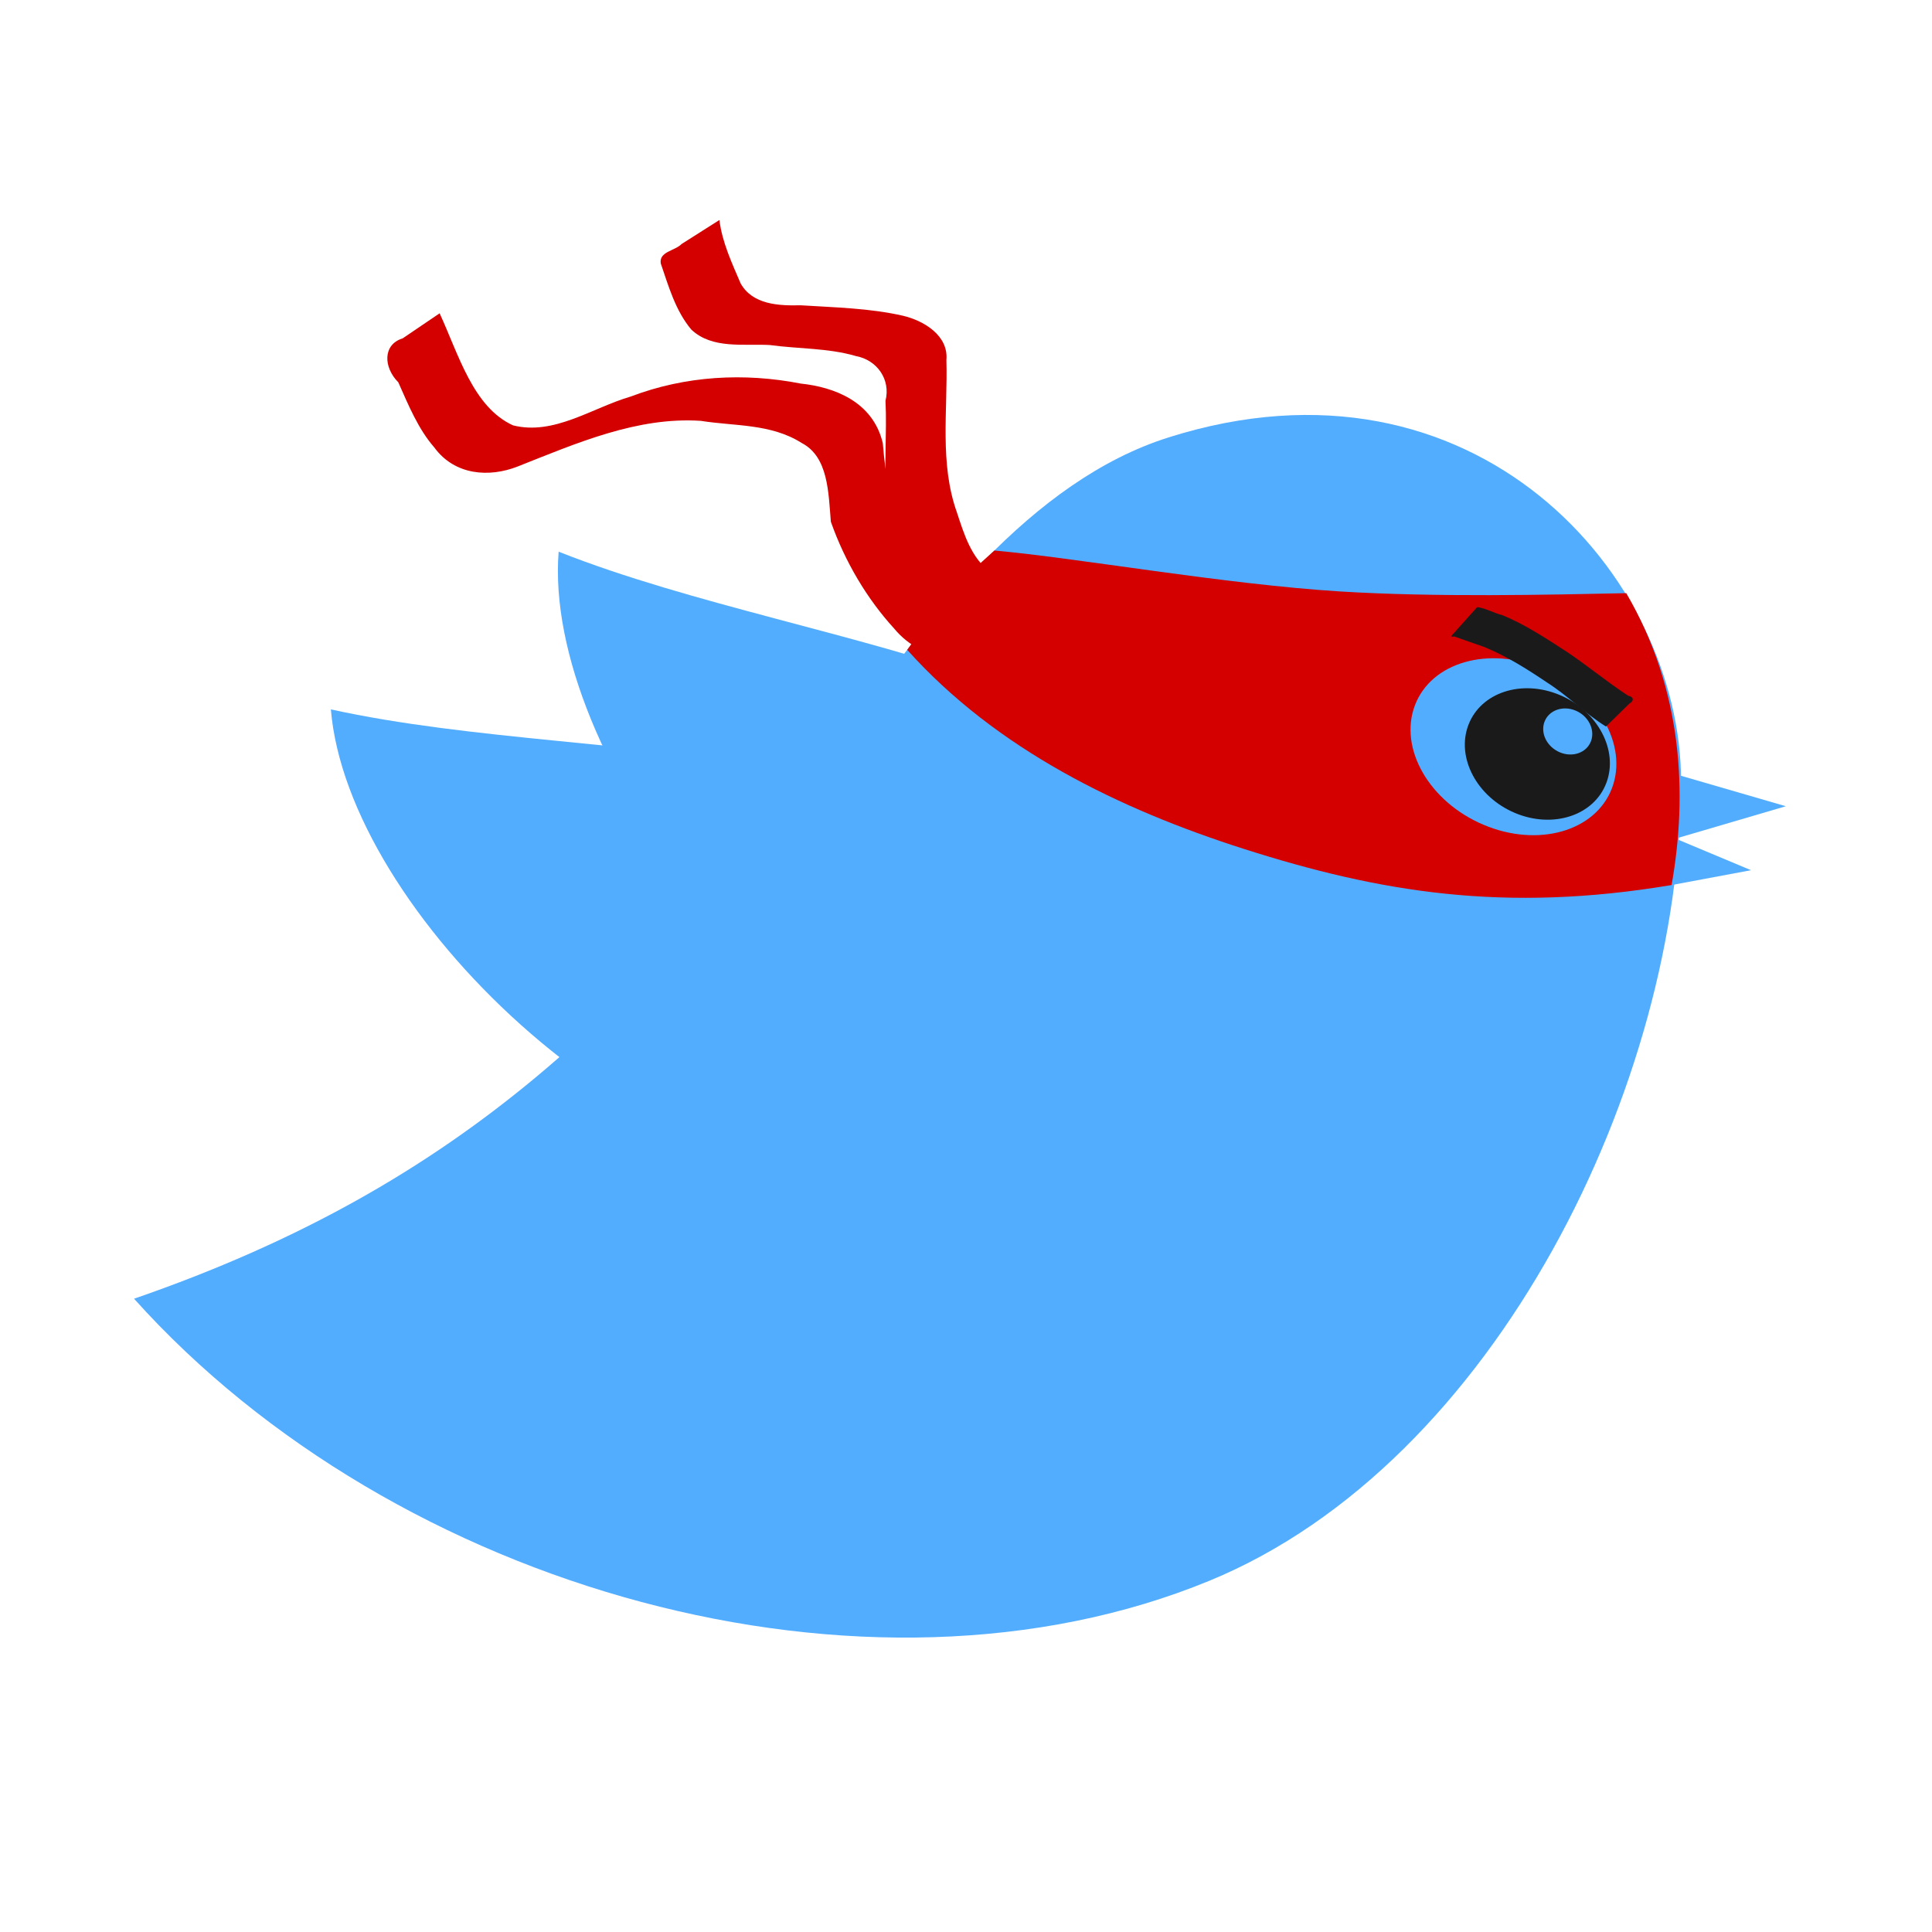
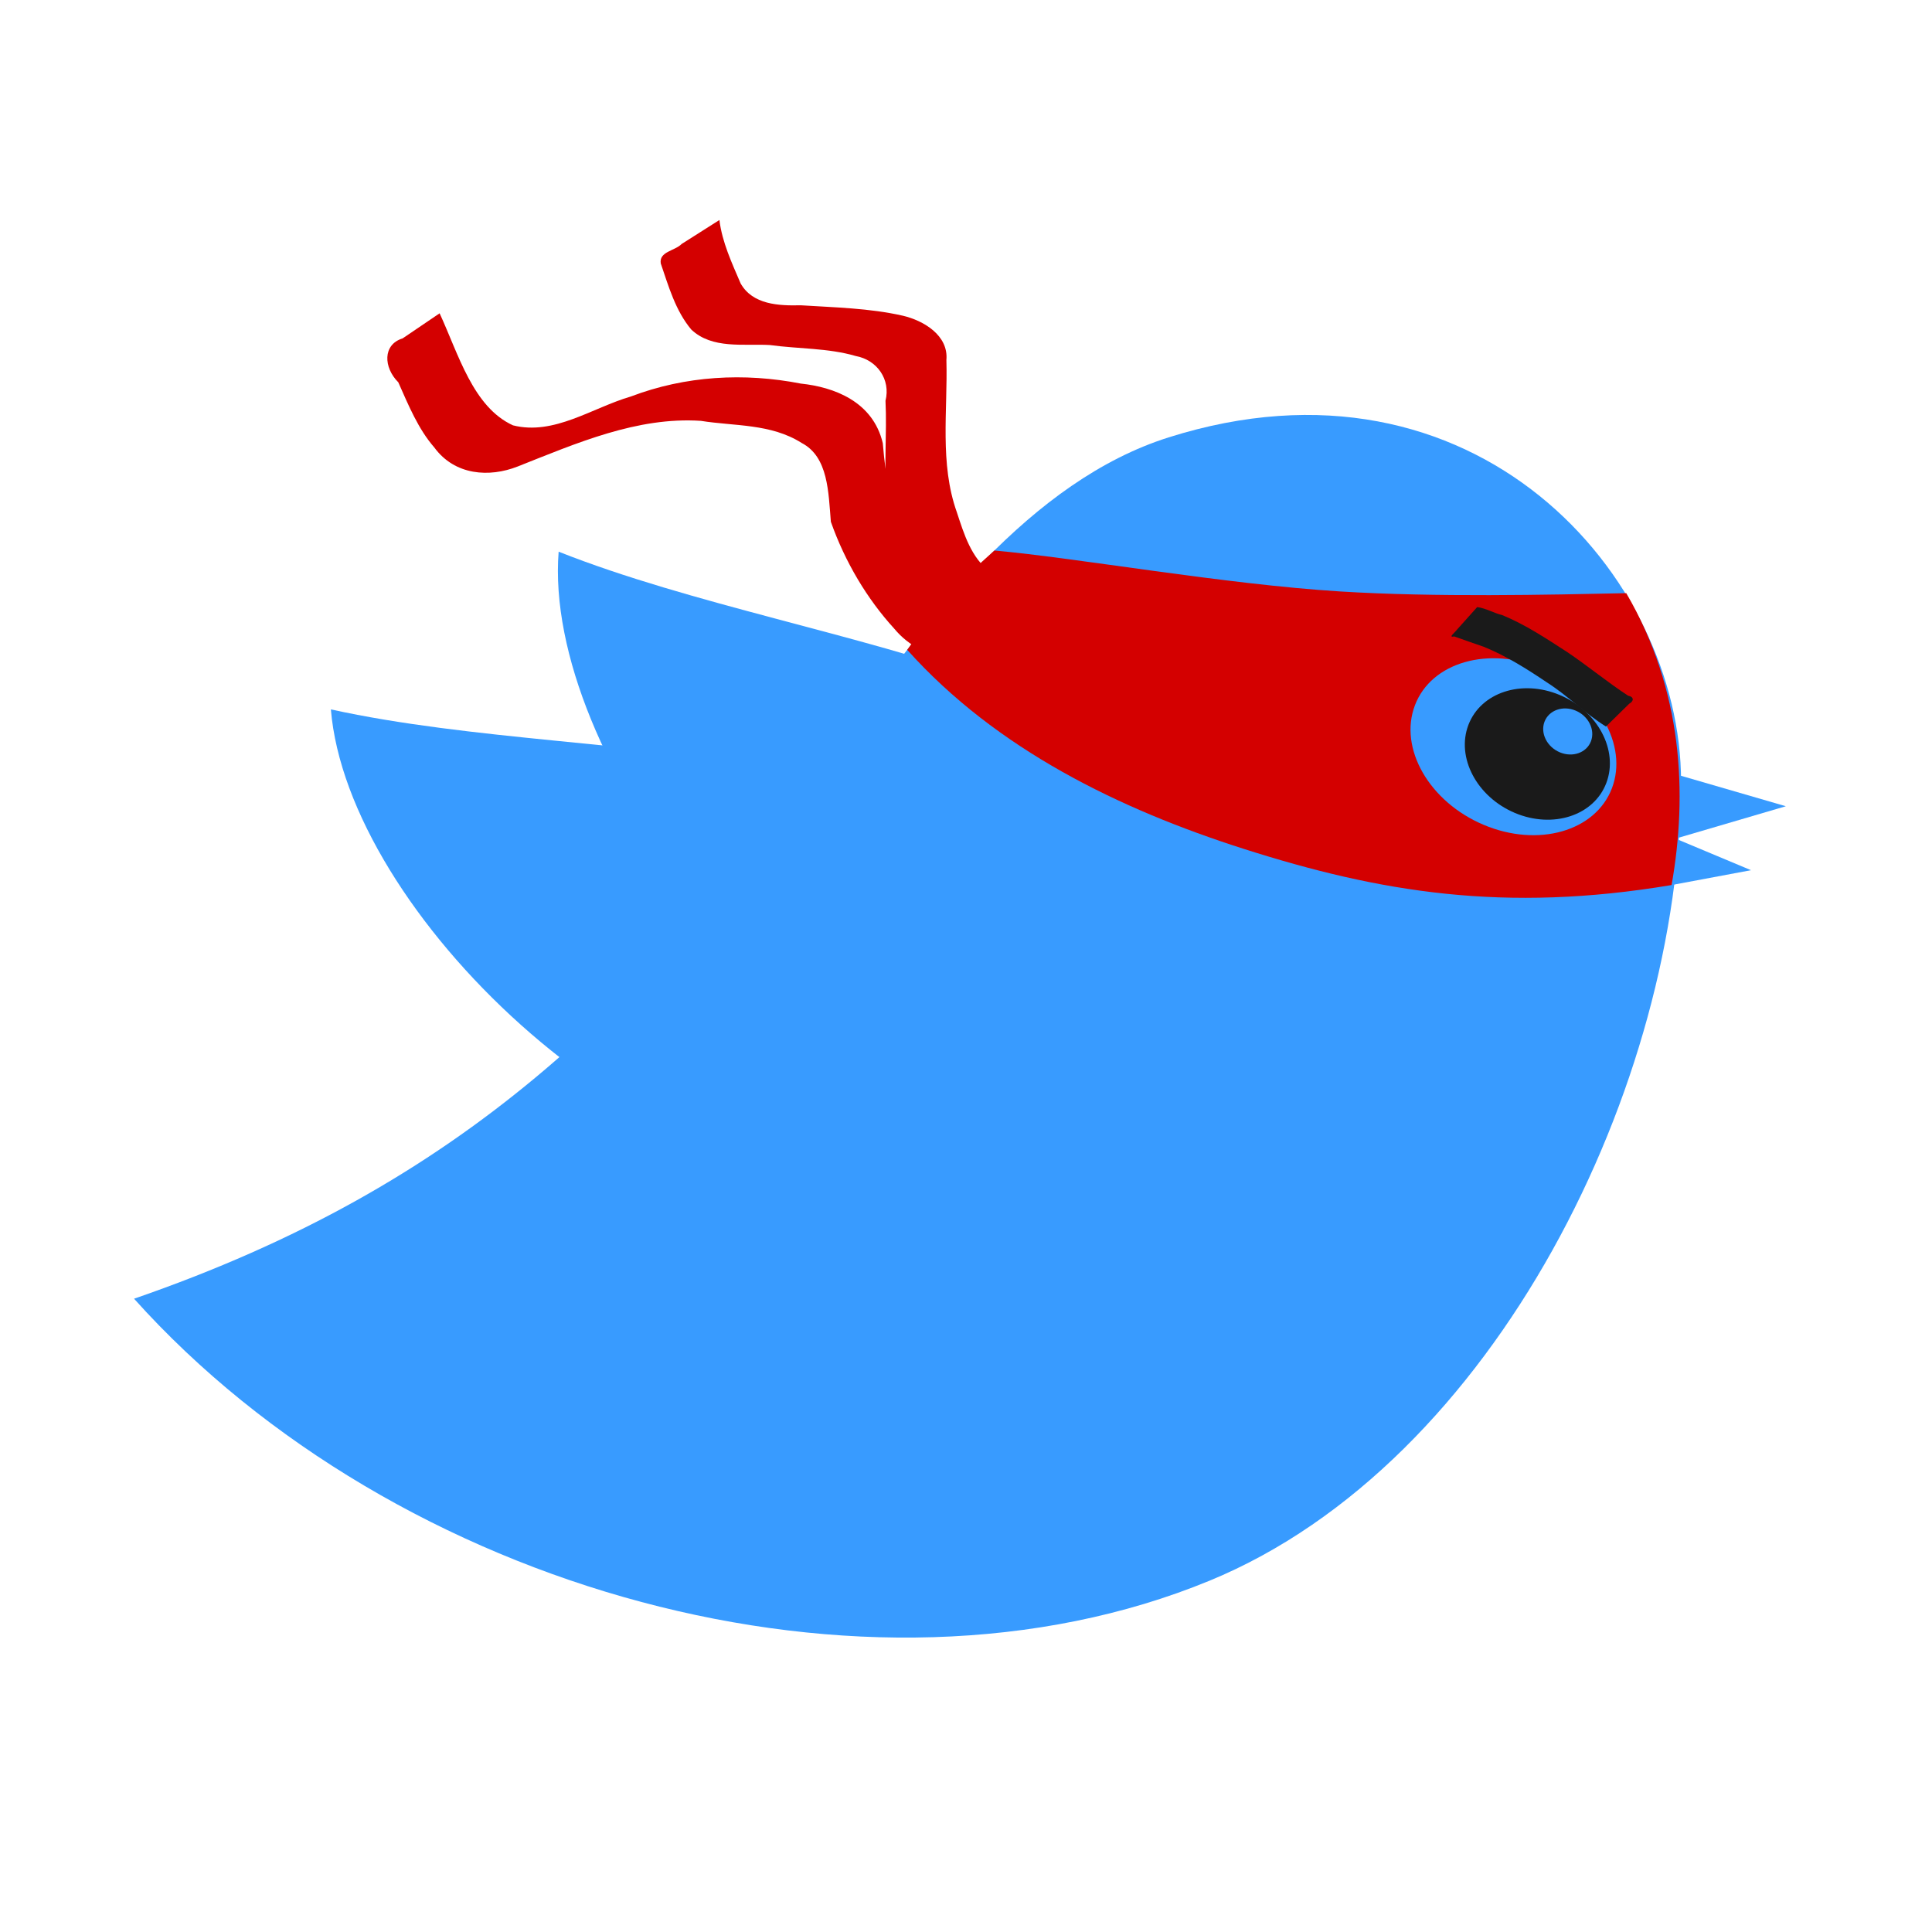
<svg xmlns="http://www.w3.org/2000/svg" class="icon" viewBox="0 0 1212 1024" version="1.1" width="16" height="16">
-   <path d="M1046.136 390.228l74.168 21.55-69.163 20.306 47.321 19.815-49.819 9.316z" fill="#52adff" />
-   <path d="M350.454 252.09c-9.967 126.627 141.732 329.646 291.648 345.767 58.579 6.299 144.555-49.045 140.079-107.791-12.484-163.849-265.397-172.083-431.727-237.975z" fill="#52adff" />
-   <path d="M84.094 720.725c164.145 182.96 459.762 265.42 674.759 176.867 179.364-73.875 295.663-312.196 295.721-501.21 0.04-129.447-129.602-276.674-321.52-215.98-86.208 27.263-151.982 113.863-207.54 192.525C401.379 538.151 291.301 649.15 84.094 720.725z" fill="#52adff" />
-   <path d="M207.57 351.027c10.445 126.589 192.702 302.688 343.265 294.589 58.832-3.165 134.834-71.564 121.006-128.835-38.566-159.735-289.533-127.352-464.27-165.754z" fill="#52adff" />
+   <path d="M1046.136 390.228l74.168 21.55-69.163 20.306 47.321 19.815-49.819 9.316z" fill="#389BFF" />
+   <path d="M350.454 252.09c-9.967 126.627 141.732 329.646 291.648 345.767 58.579 6.299 144.555-49.045 140.079-107.791-12.484-163.849-265.397-172.083-431.727-237.975z" fill="#389BFF" />
+   <path d="M84.094 720.725c164.145 182.96 459.762 265.42 674.759 176.867 179.364-73.875 295.663-312.196 295.721-501.21 0.04-129.447-129.602-276.674-321.52-215.98-86.208 27.263-151.982 113.863-207.54 192.525C401.379 538.151 291.301 649.15 84.094 720.725z" fill="#389BFF" />
+   <path d="M207.57 351.027c10.445 126.589 192.702 302.688 343.265 294.589 58.832-3.165 134.834-71.564 121.006-128.835-38.566-159.735-289.533-127.352-464.27-165.754z" fill="#389BFF" />
  <path d="M623.803 251.356c52.178 4.662 144.317 21.184 217.025 25.689 59.676 3.698 130.186 2.1 179.366 1.068 35.617 61.052 38.5 126.143 28.45 183.1-104.87 17.563-182.953 4.614-268.517-22.73-77.84-24.875-155.047-62.356-211.003-124.82 24.952-35.5 33.443-43.168 54.679-62.307z" fill="#D40000" />
-   <path d="M1011.213 400.494c-10.316 27.06-46.342 37.335-80.466 22.95-34.125-14.385-53.427-47.983-43.11-75.043 10.314-27.06 46.34-37.337 80.466-22.95 34.124 14.385 53.425 47.981 43.11 75.043z" fill="#52adff" />
+   <path d="M1011.213 400.494c-10.316 27.06-46.342 37.335-80.466 22.95-34.125-14.385-53.427-47.983-43.11-75.043 10.314-27.06 46.34-37.337 80.466-22.95 34.124 14.385 53.425 47.981 43.11 75.043z" fill="#389BFF" />
  <path d="M1007.676 397.226c-7.784 20.423-33.46 28.816-57.347 18.747-23.887-10.07-36.94-34.79-29.156-55.212 7.784-20.421 33.46-28.814 57.348-18.745 23.888 10.07 36.942 34.787 29.157 55.21z" fill="#1A1A1A" />
-   <path d="M998.049 371.014c-2.753 7.22-11.504 10.324-19.548 6.933-8.044-3.39-12.332-11.992-9.58-19.214 2.752-7.22 11.504-10.324 19.548-6.934 8.044 3.39 12.333 11.992 9.58 19.215z" fill="#52adff" />
+   <path d="M998.049 371.014c-2.753 7.22-11.504 10.324-19.548 6.933-8.044-3.39-12.332-11.992-9.58-19.214 2.752-7.22 11.504-10.324 19.548-6.934 8.044 3.39 12.333 11.992 9.58 19.215z" fill="#389BFF" />
  <path d="M1007.463 361.78c-13.12-8.182-23.999-19.408-37.058-27.691-12.575-8.485-25.547-16.667-39.647-22.362-6.182-2.137-12.367-4.262-18.52-6.48-4.206 1.002 0.8-2.759 1.676-4.15l12.773-14.256c5.524 0.727 10.402 3.771 15.784 5.063 14.559 5.964 27.716 14.772 40.875 23.278 12.927 8.725 24.99 18.724 38.021 27.261 3.86 0.722 3.652 3.406 0.68 5.034l-14.584 14.303z" fill="#1A1A1A" />
  <path d="M634.617 321.3c-25.152-0.875-54.429 2.252-73.704-21.007-16.972-18.594-30.783-41.743-39.69-66.972-1.543-18.326-1.56-40.713-18.297-49.42-19.318-12.26-42.142-10.497-63.264-13.89-39.86-2.651-77.838 13.968-114.991 28.67-17.64 6.922-39.323 5.65-52.254-12.017-10.075-11.555-16.196-26.52-22.556-40.845-9.314-9.275-9.873-23.681 2.7-27.525l23.22-15.745c11.892 25.737 20.939 58.808 46.017 70.276 25.744 6.517 49.621-10.982 73.892-18.069 34.405-13.09 71.172-15.06 106.706-8.12 20.46 2.15 45.222 11.022 51.408 37.4 1.809 22.872 5.932 45.151 19.61 62.327 12.94 23.243 31.917 45.397 56.83 46.35 8.245 3.236 35.23-3.37 32.26 4.558l-27.888 24.028z" fill="#D40000" />
  <path d="M617.766 309.235c-18.237-11.894-40.548-22.386-48.305-44.28-5.137-14.658-10.415-29.48-12.986-44.817-2.254-20.843 0.062-41.847-0.977-62.736 3.36-13.331-5.285-25.595-18.635-28.056-17.5-5.1-36.01-4.43-53.952-6.901-16.492-0.899-36.175 2.69-49.256-9.715-9.922-11.832-14.231-27.145-19.148-41.482-1.128-7.487 8.816-7.786 13.137-12.214l23.662-15.013c1.712 13.949 7.829 26.967 13.297 39.754 7.545 13.434 24.073 14.076 37.707 13.739 21.38 1.36 43.095 1.781 64.03 6.53 13.199 3.084 28.752 12.428 27.364 27.791 0.89 31.831-4.383 64.842 6.562 95.536 4.522 13.73 8.96 28.552 21.103 37.667 9.106 8.443 20.558 13.989 30.705 20.725-8.313 7.273-18.924 12.752-28.116 19.371l-6.192 4.1z" fill="#D40000" />
</svg>
